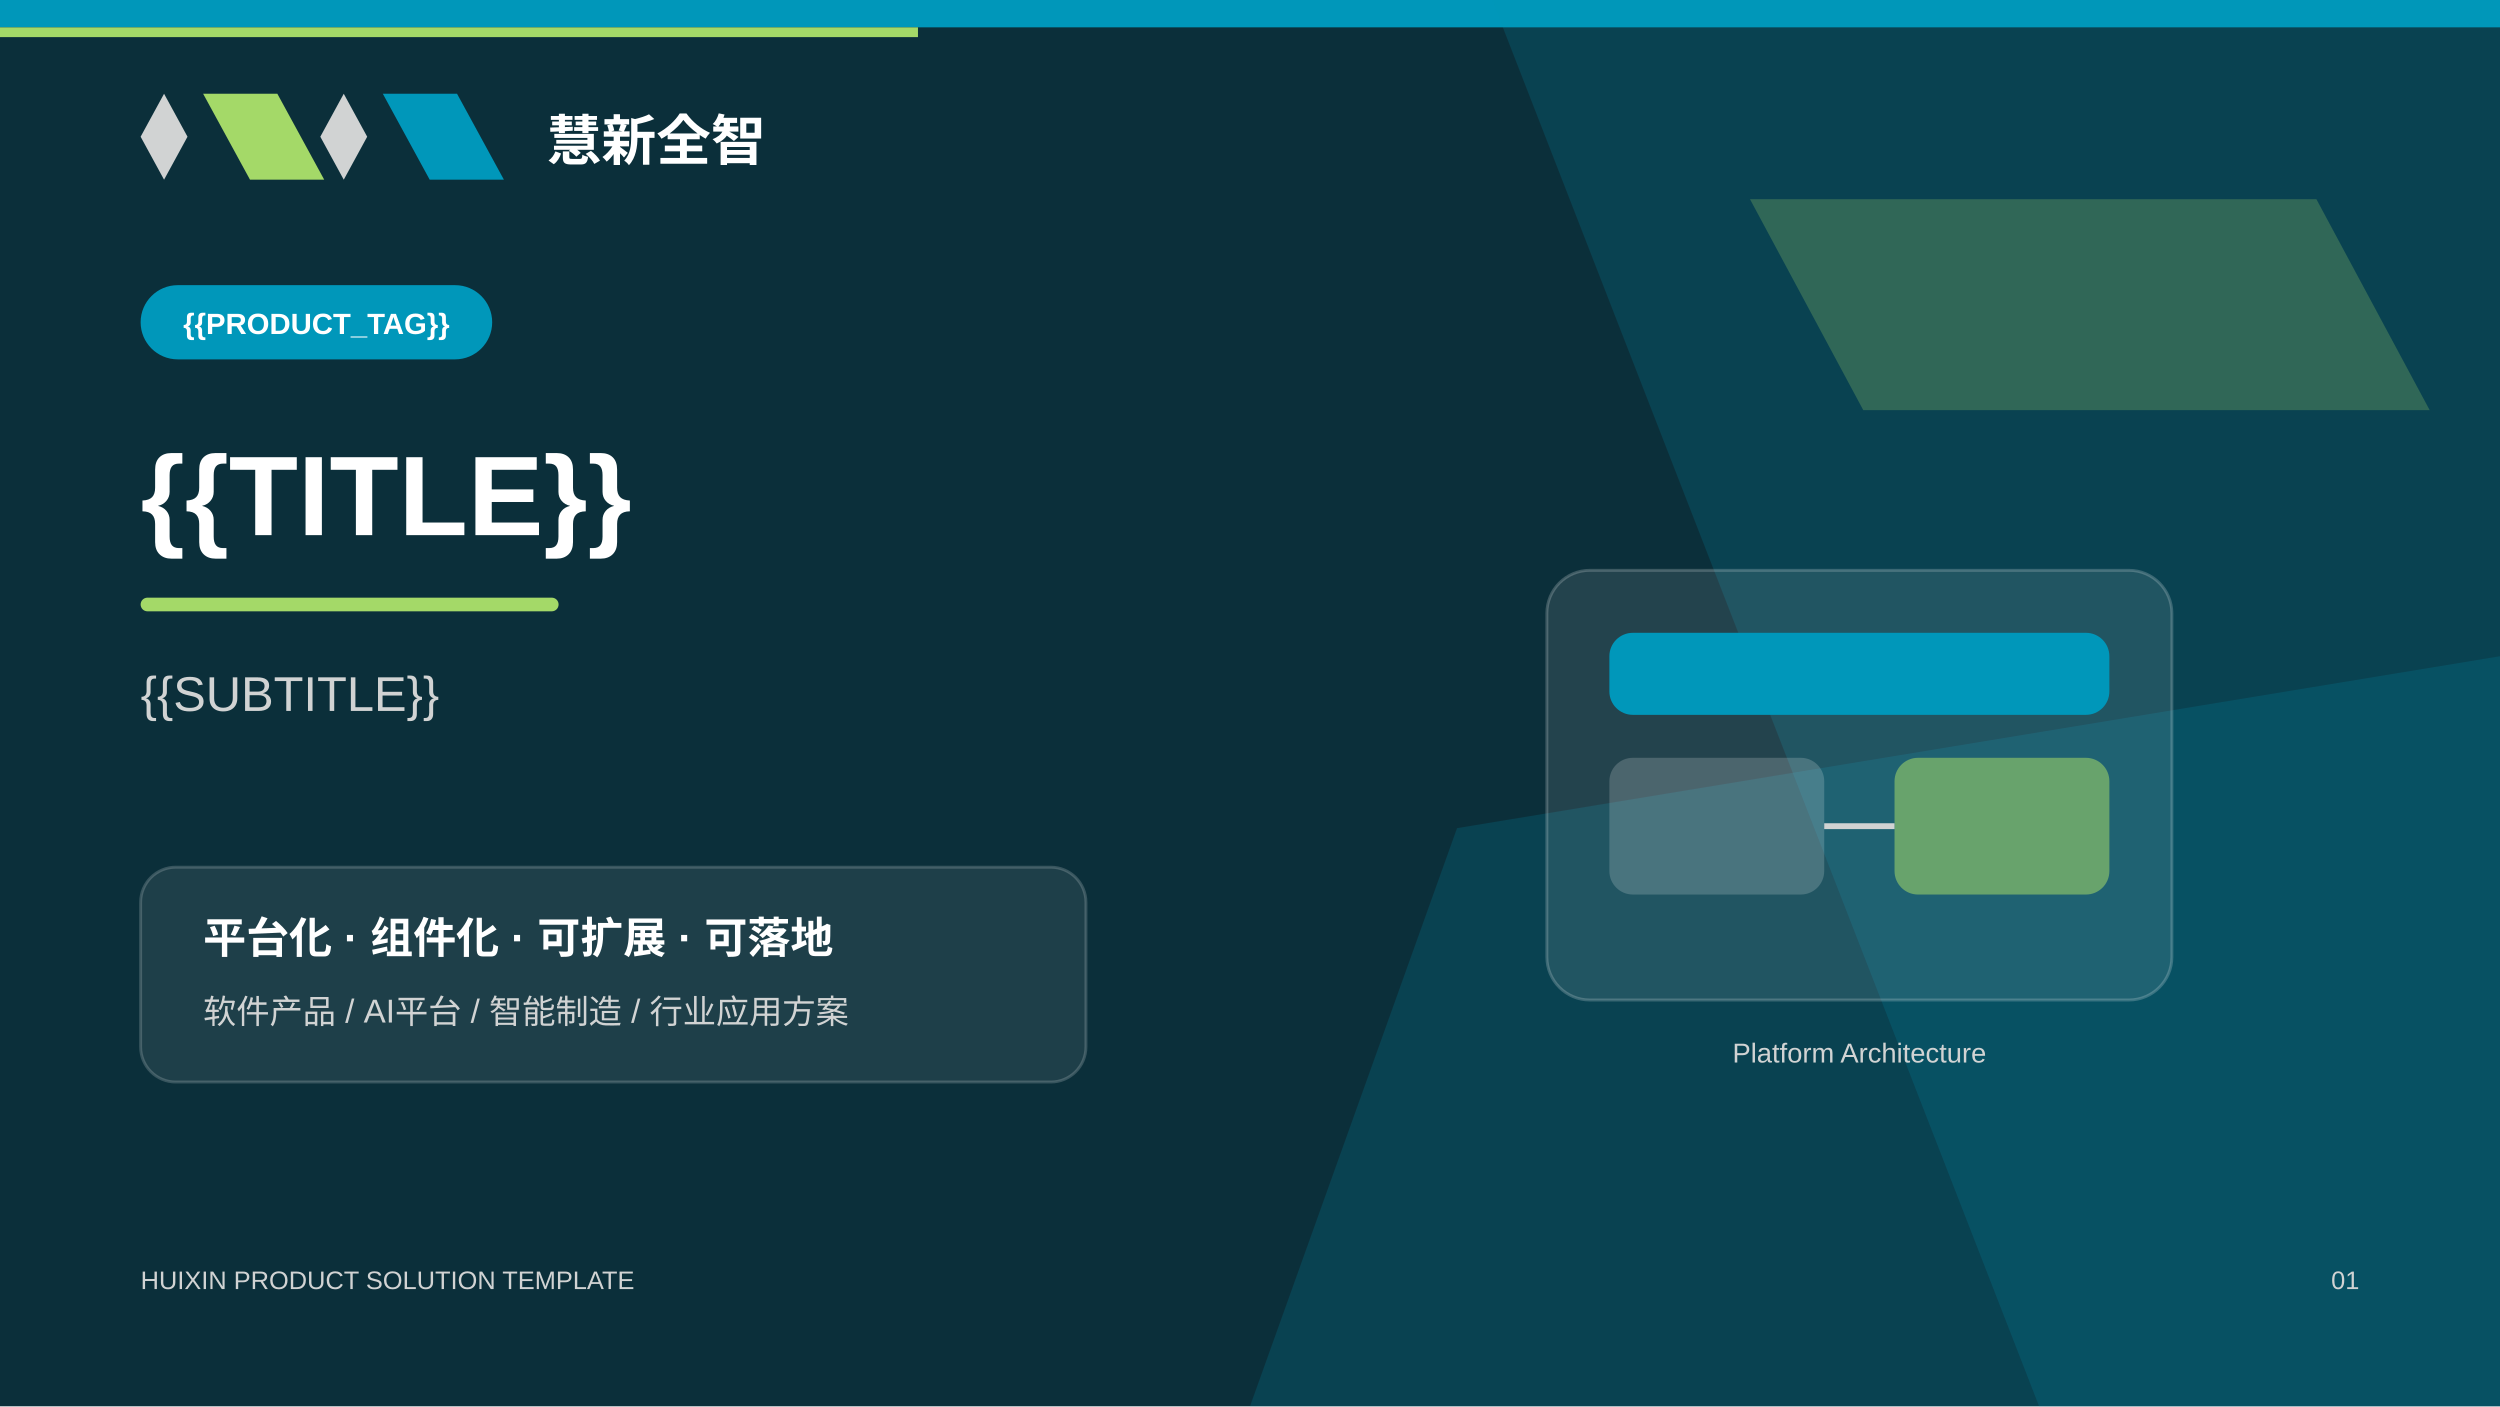
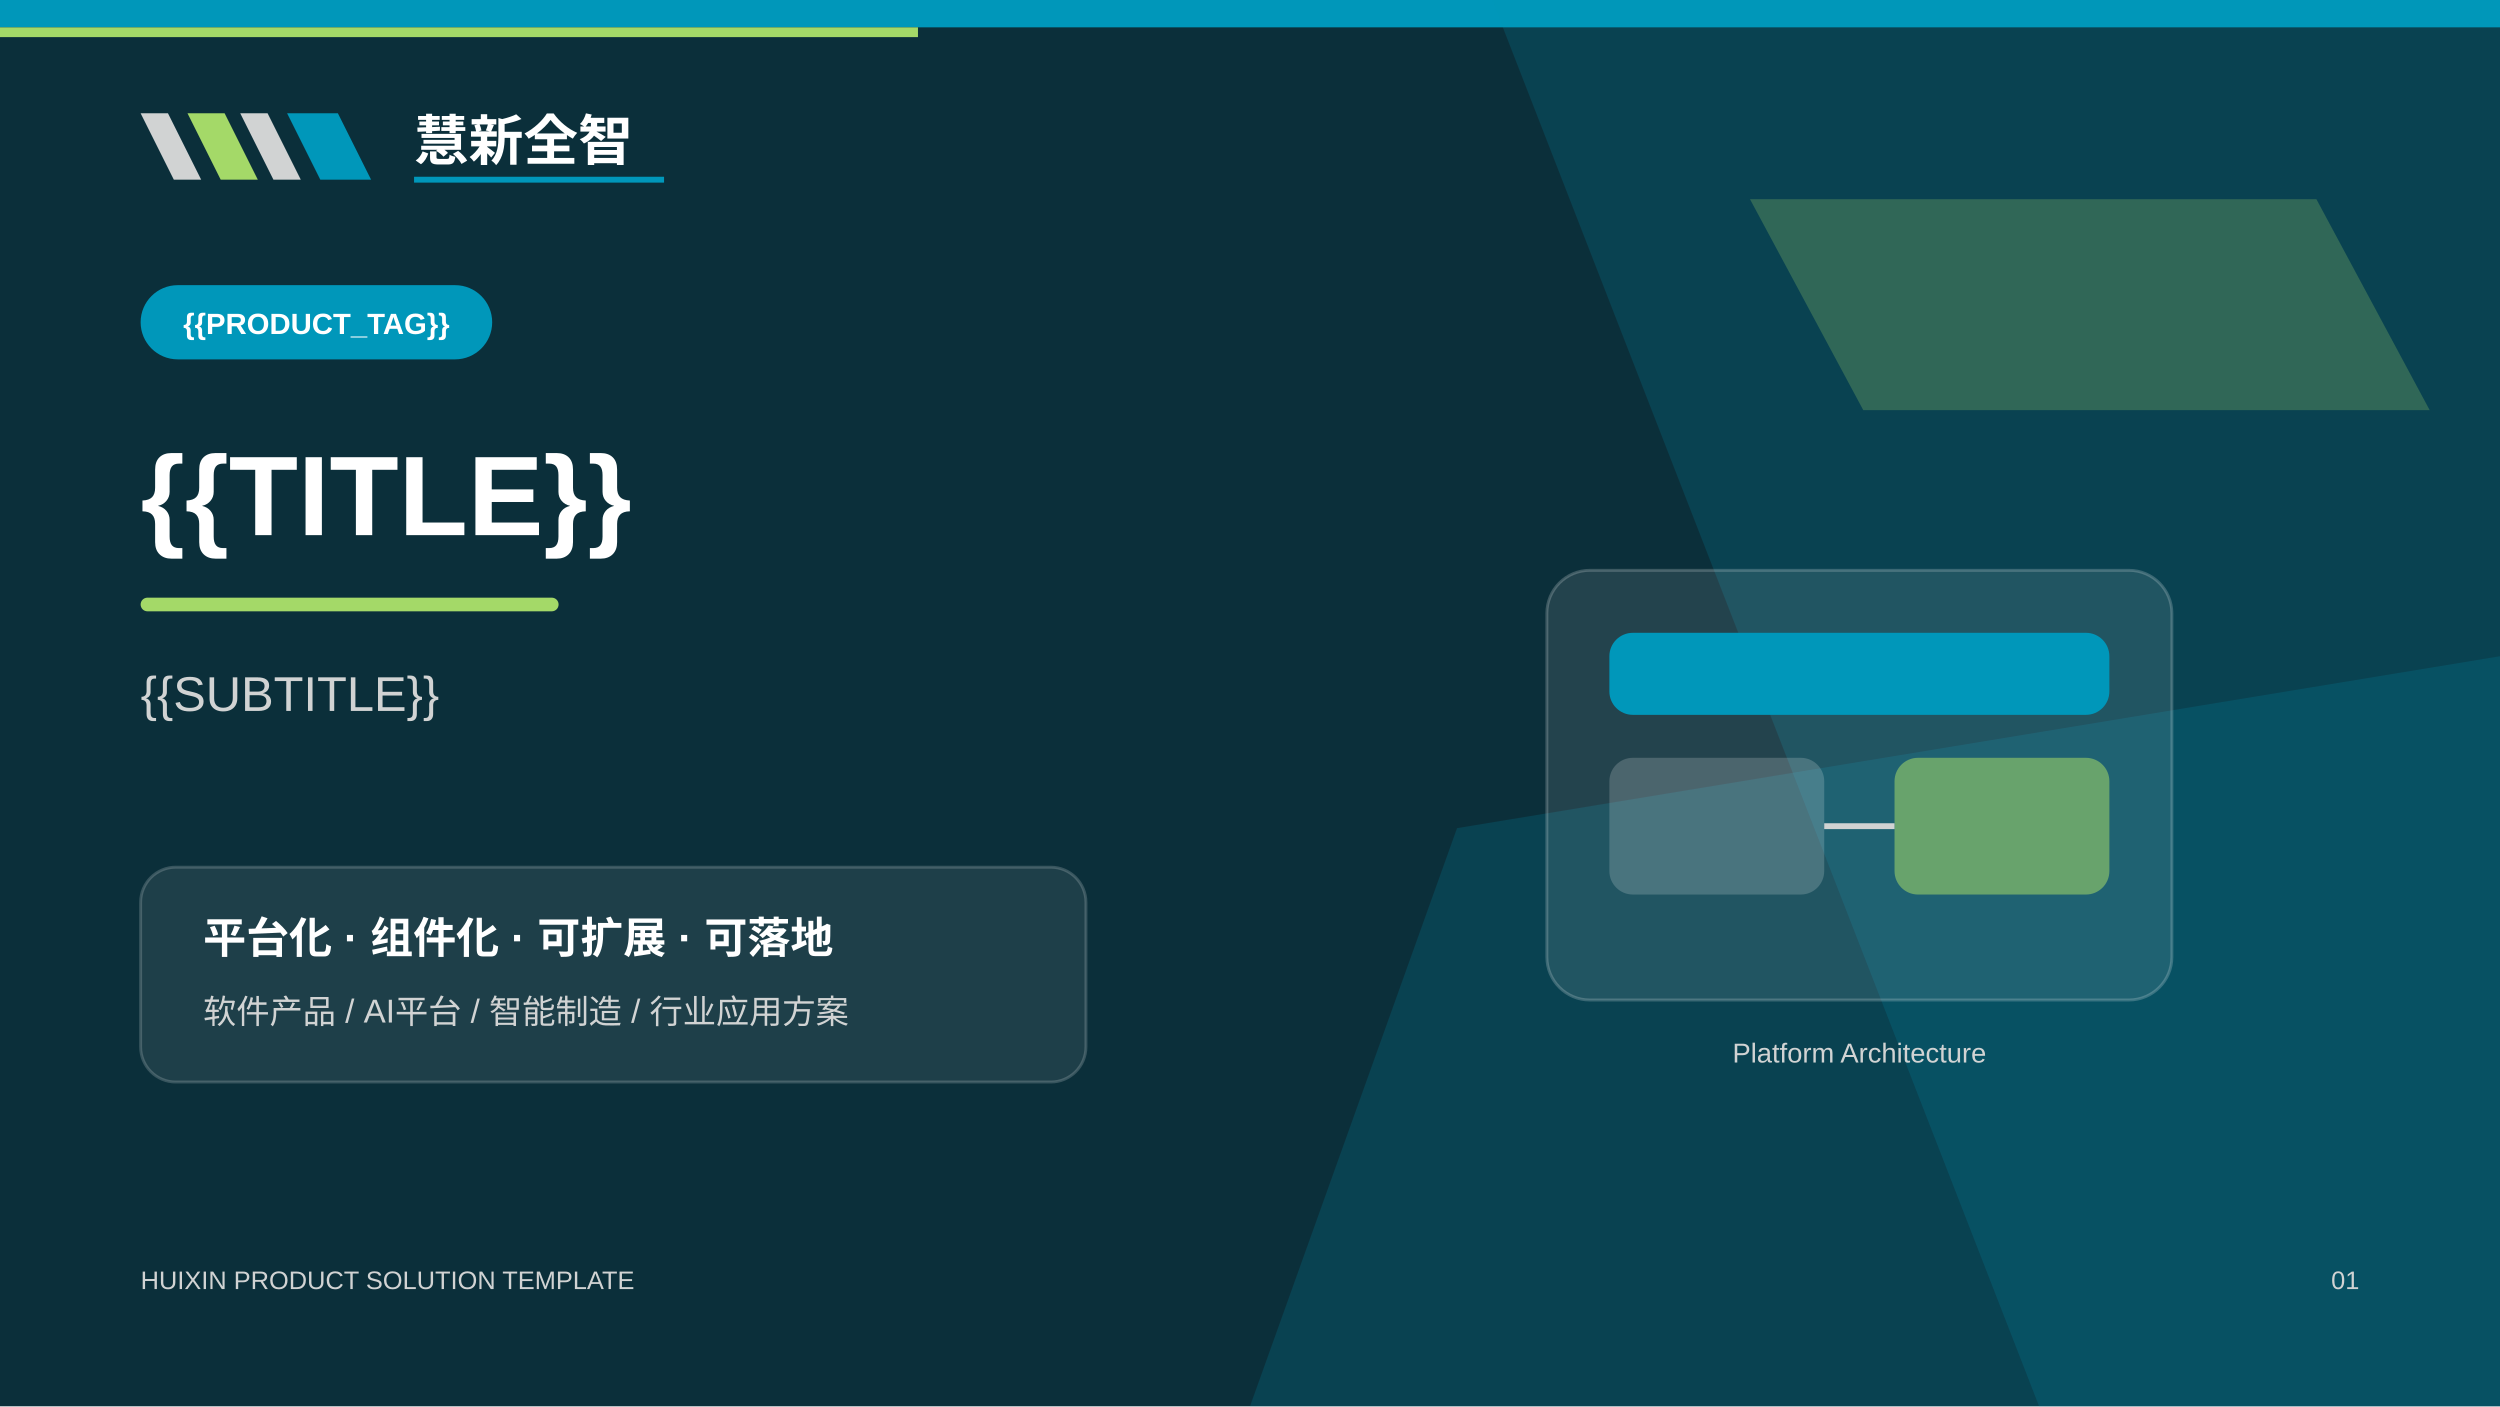
<svg xmlns="http://www.w3.org/2000/svg" viewBox="0 0 1280 720">
  <rect x="0" y="0" width="1280" height="720" fill="#0B2F3A" />
  <rect x="0" y="0" width="1280" height="14" fill="#0097BA" />
  <rect x="0" y="14" width="470" height="5" fill="#A4D968" />
  <polygon points="764,0 1280,0 1280,720 1044,720" fill="#0097BA" fill-opacity="0.18" />
  <polygon points="896,102 1186,102 1244,210 954,210" fill="#A4D968" fill-opacity="0.25" />
  <polygon points="746,424 1280,336 1280,720 640,720" fill="#0097BA" fill-opacity="0.18" />
-   <g id="huixin-logo">
-     <polygon points="72,70 84,48 96,70 84,92" fill="#D1D3D3" />
-     <polygon points="104,48 142,48 166,92 128,92" fill="#A4D968" />
-     <polygon points="164,70 176,48 188,70 176,92" fill="#D1D3D3" />
-     <polygon points="196,48 234,48 258,92 220,92" fill="#0097BA" />
-     <text x="280" y="82" fill="#FFFFFF" font-family="Microsoft YaHei, PingFang SC, Arial, sans-serif" font-size="28" font-weight="700">慧新全智</text>
+   <g id="huixin-logo" transform="translate(72 48)">
+     <polygon points="0,10 14,10 31,44 17,44" fill="#D1D3D3" />
+     <polygon points="24,10 43,10 60,44 41,44" fill="#A4D968" />
+     <polygon points="51,10 65,10 82,44 68,44" fill="#D1D3D3" />
+     <polygon points="75,10 101,10 118,44 92,44" fill="#0097BA" />
+     <text x="140" y="34" fill="#FFFFFF" font-family="Microsoft YaHei, PingFang SC, Arial, sans-serif" font-size="28" font-weight="700">慧新全智</text>
+     <line x1="140" y1="44" x2="268" y2="44" stroke="#0097BA" stroke-width="3" />
  </g>
  <rect x="72" y="146" width="180" height="38" rx="19" fill="#0097BA" />
  <text x="162" y="171" text-anchor="middle" fill="#FFFFFF" font-family="Microsoft YaHei, PingFang SC, Arial, sans-serif" font-size="15" font-weight="700">{{PRODUCT_TAG}}</text>
  <text x="72" y="274" fill="#FFFFFF" font-family="Microsoft YaHei, PingFang SC, Arial, sans-serif" font-size="58" font-weight="700">{{TITLE}}</text>
  <rect x="72" y="306" width="214" height="7" rx="3.5" fill="#A4D968" />
  <text x="72" y="364" fill="#D1D3D3" font-family="Microsoft YaHei, PingFang SC, Arial, sans-serif" font-size="25">{{SUBTITLE}}</text>
  <rect x="72" y="444" width="484" height="110" rx="18" fill="#FFFFFF" fill-opacity="0.08" stroke="#FFFFFF" stroke-opacity="0.18" stroke-width="1.5" />
  <text x="104" y="488" fill="#FFFFFF" font-family="Microsoft YaHei, PingFang SC, Arial, sans-serif" font-size="22" font-weight="700">平台化 · 组件化 · 可扩展 · 可落地</text>
  <text x="104" y="524" fill="#D1D3D3" font-family="Microsoft YaHei, PingFang SC, Arial, sans-serif" font-size="17">软件产品 / AI平台 / 智能制造 / 行业应用方案</text>
  <rect x="792" y="292" width="320" height="220" rx="22" fill="#FFFFFF" fill-opacity="0.10" stroke="#FFFFFF" stroke-opacity="0.20" stroke-width="1.5" />
  <rect x="824" y="324" width="256" height="42" rx="12" fill="#0097BA" />
  <rect x="824" y="388" width="110" height="70" rx="12" fill="#FFFFFF" fill-opacity="0.18" />
  <rect x="970" y="388" width="110" height="70" rx="12" fill="#A4D968" fill-opacity="0.55" />
  <line x1="934" y1="423" x2="970" y2="423" stroke="#D1D3D3" stroke-width="3" />
  <text x="952" y="544" text-anchor="middle" fill="#D1D3D3" font-family="Microsoft YaHei, PingFang SC, Arial, sans-serif" font-size="14">Platform Architecture</text>
  <text x="72" y="660" fill="#D1D3D3" font-family="Microsoft YaHei, PingFang SC, Arial, sans-serif" font-size="13">HUIXIN PRODUCT SOLUTION TEMPLATE</text>
  <text x="1208" y="660" text-anchor="end" fill="#D1D3D3" font-family="Microsoft YaHei, PingFang SC, Arial, sans-serif" font-size="13">01</text>
</svg>
